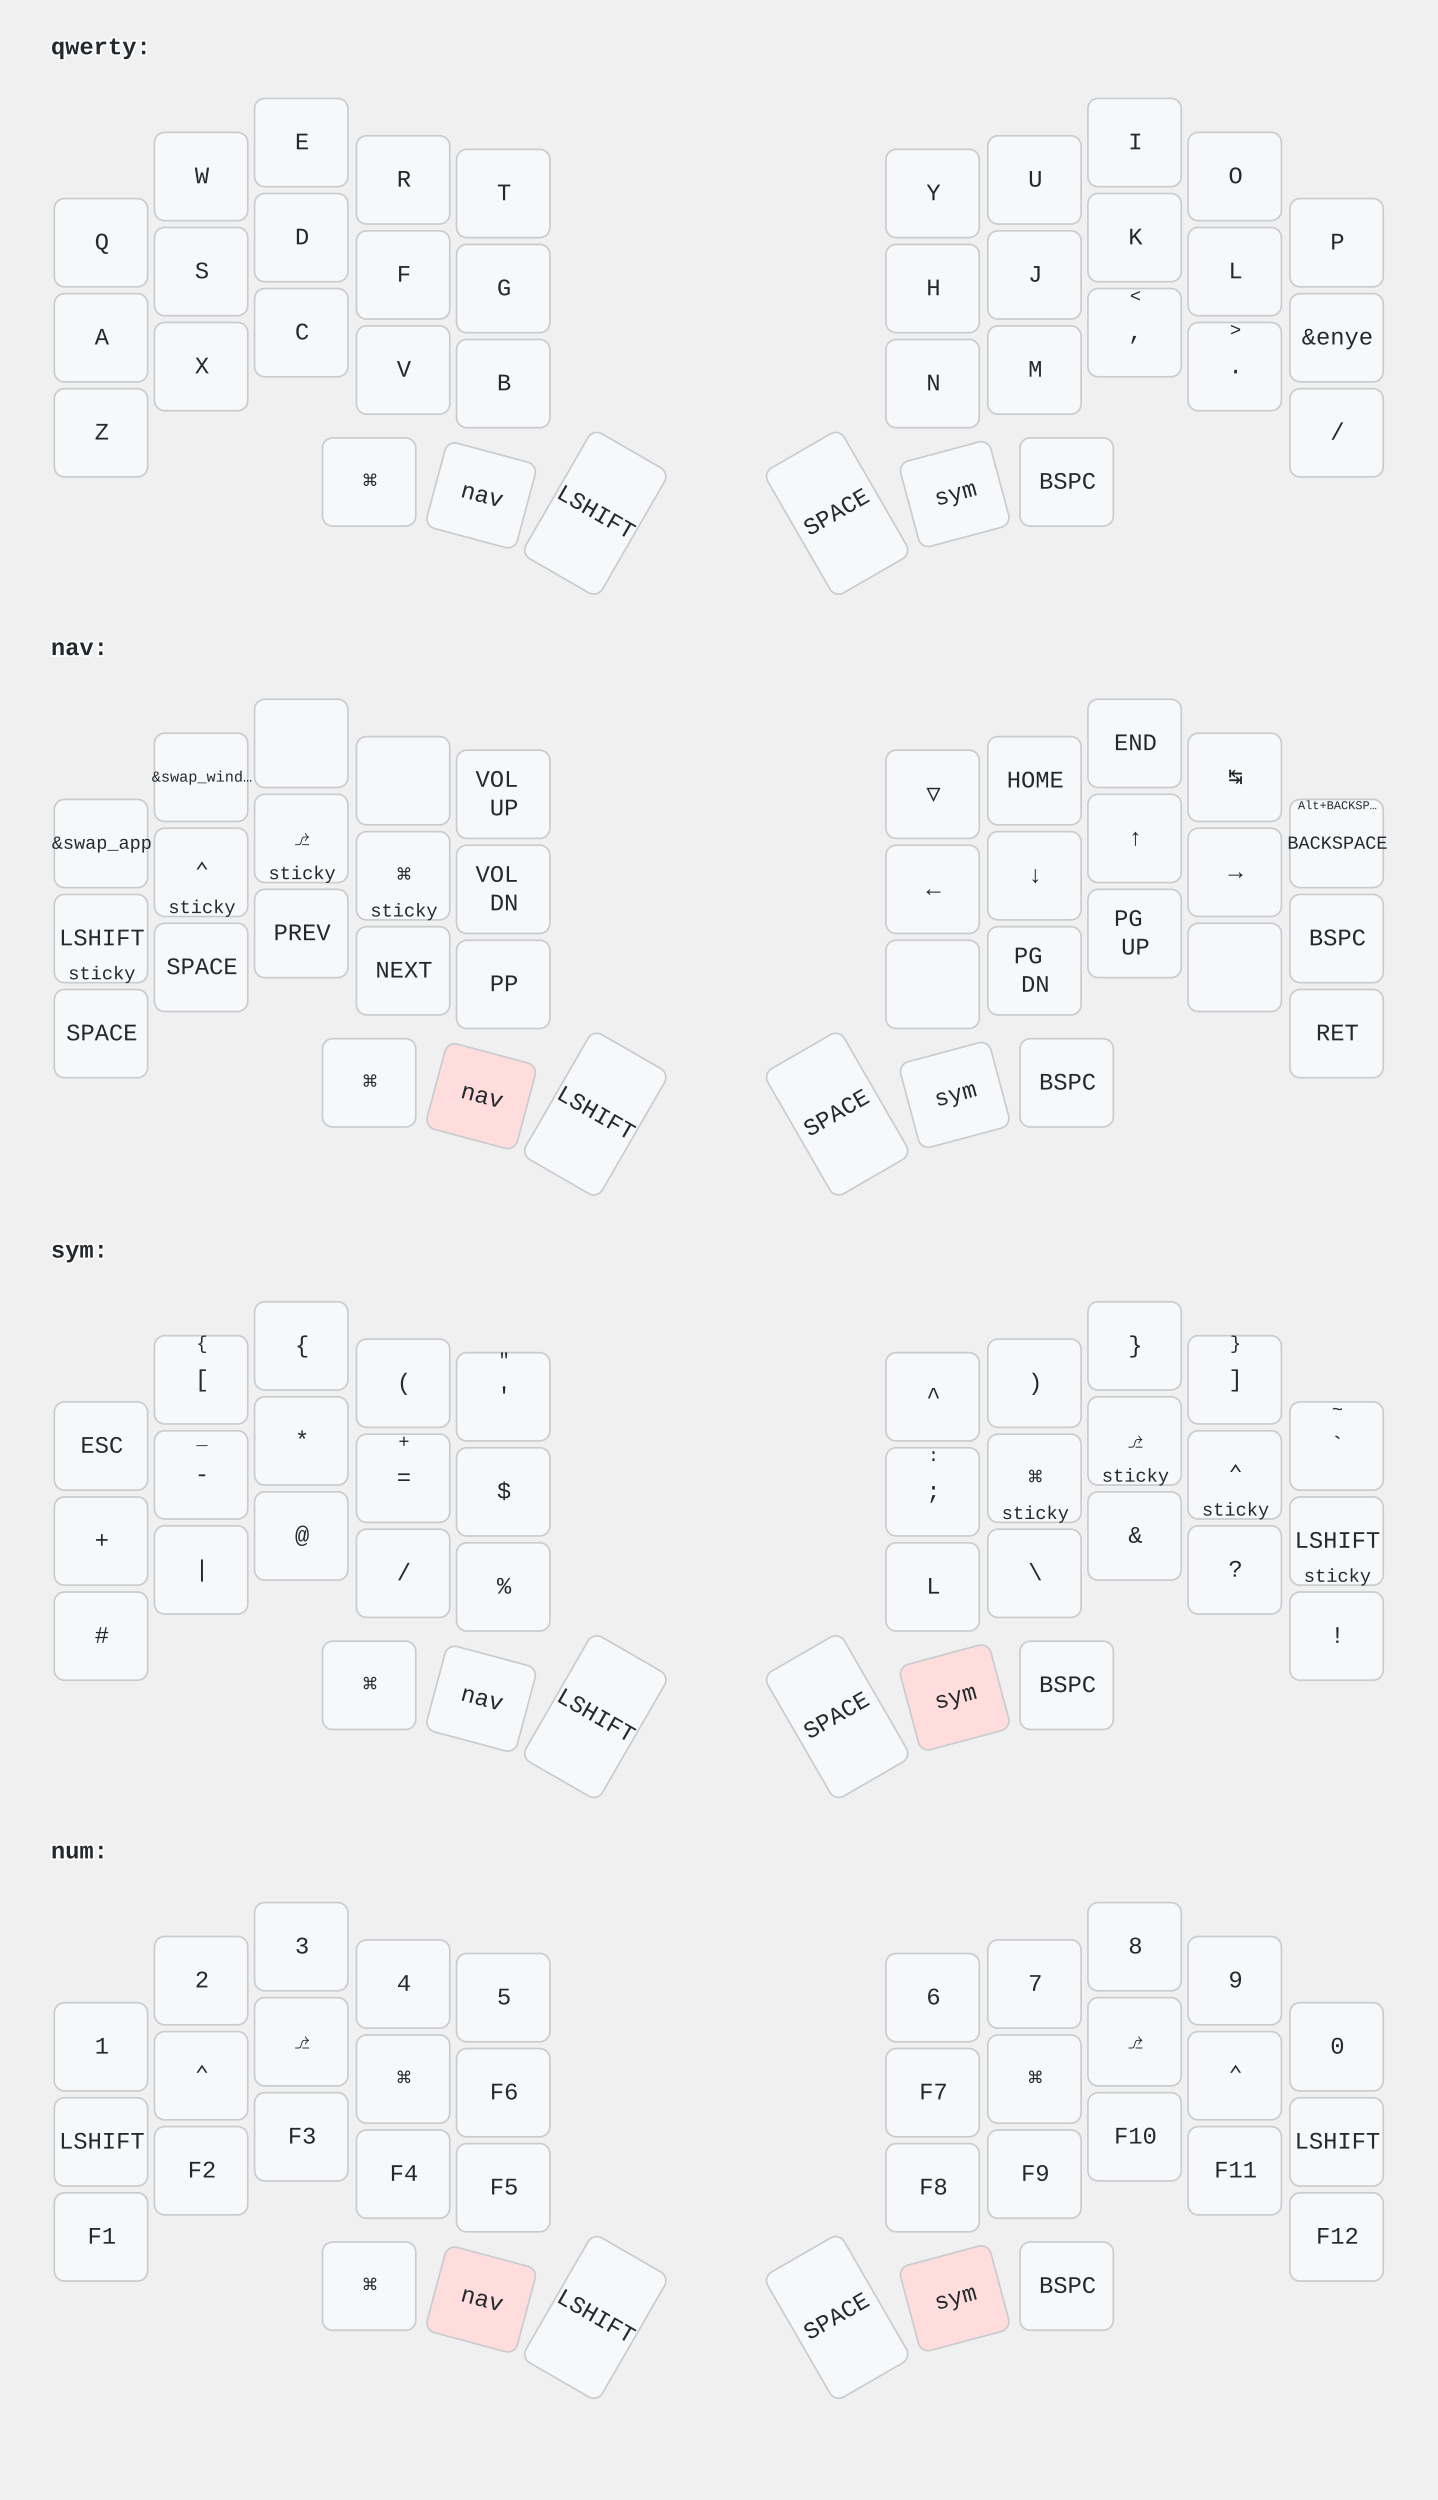
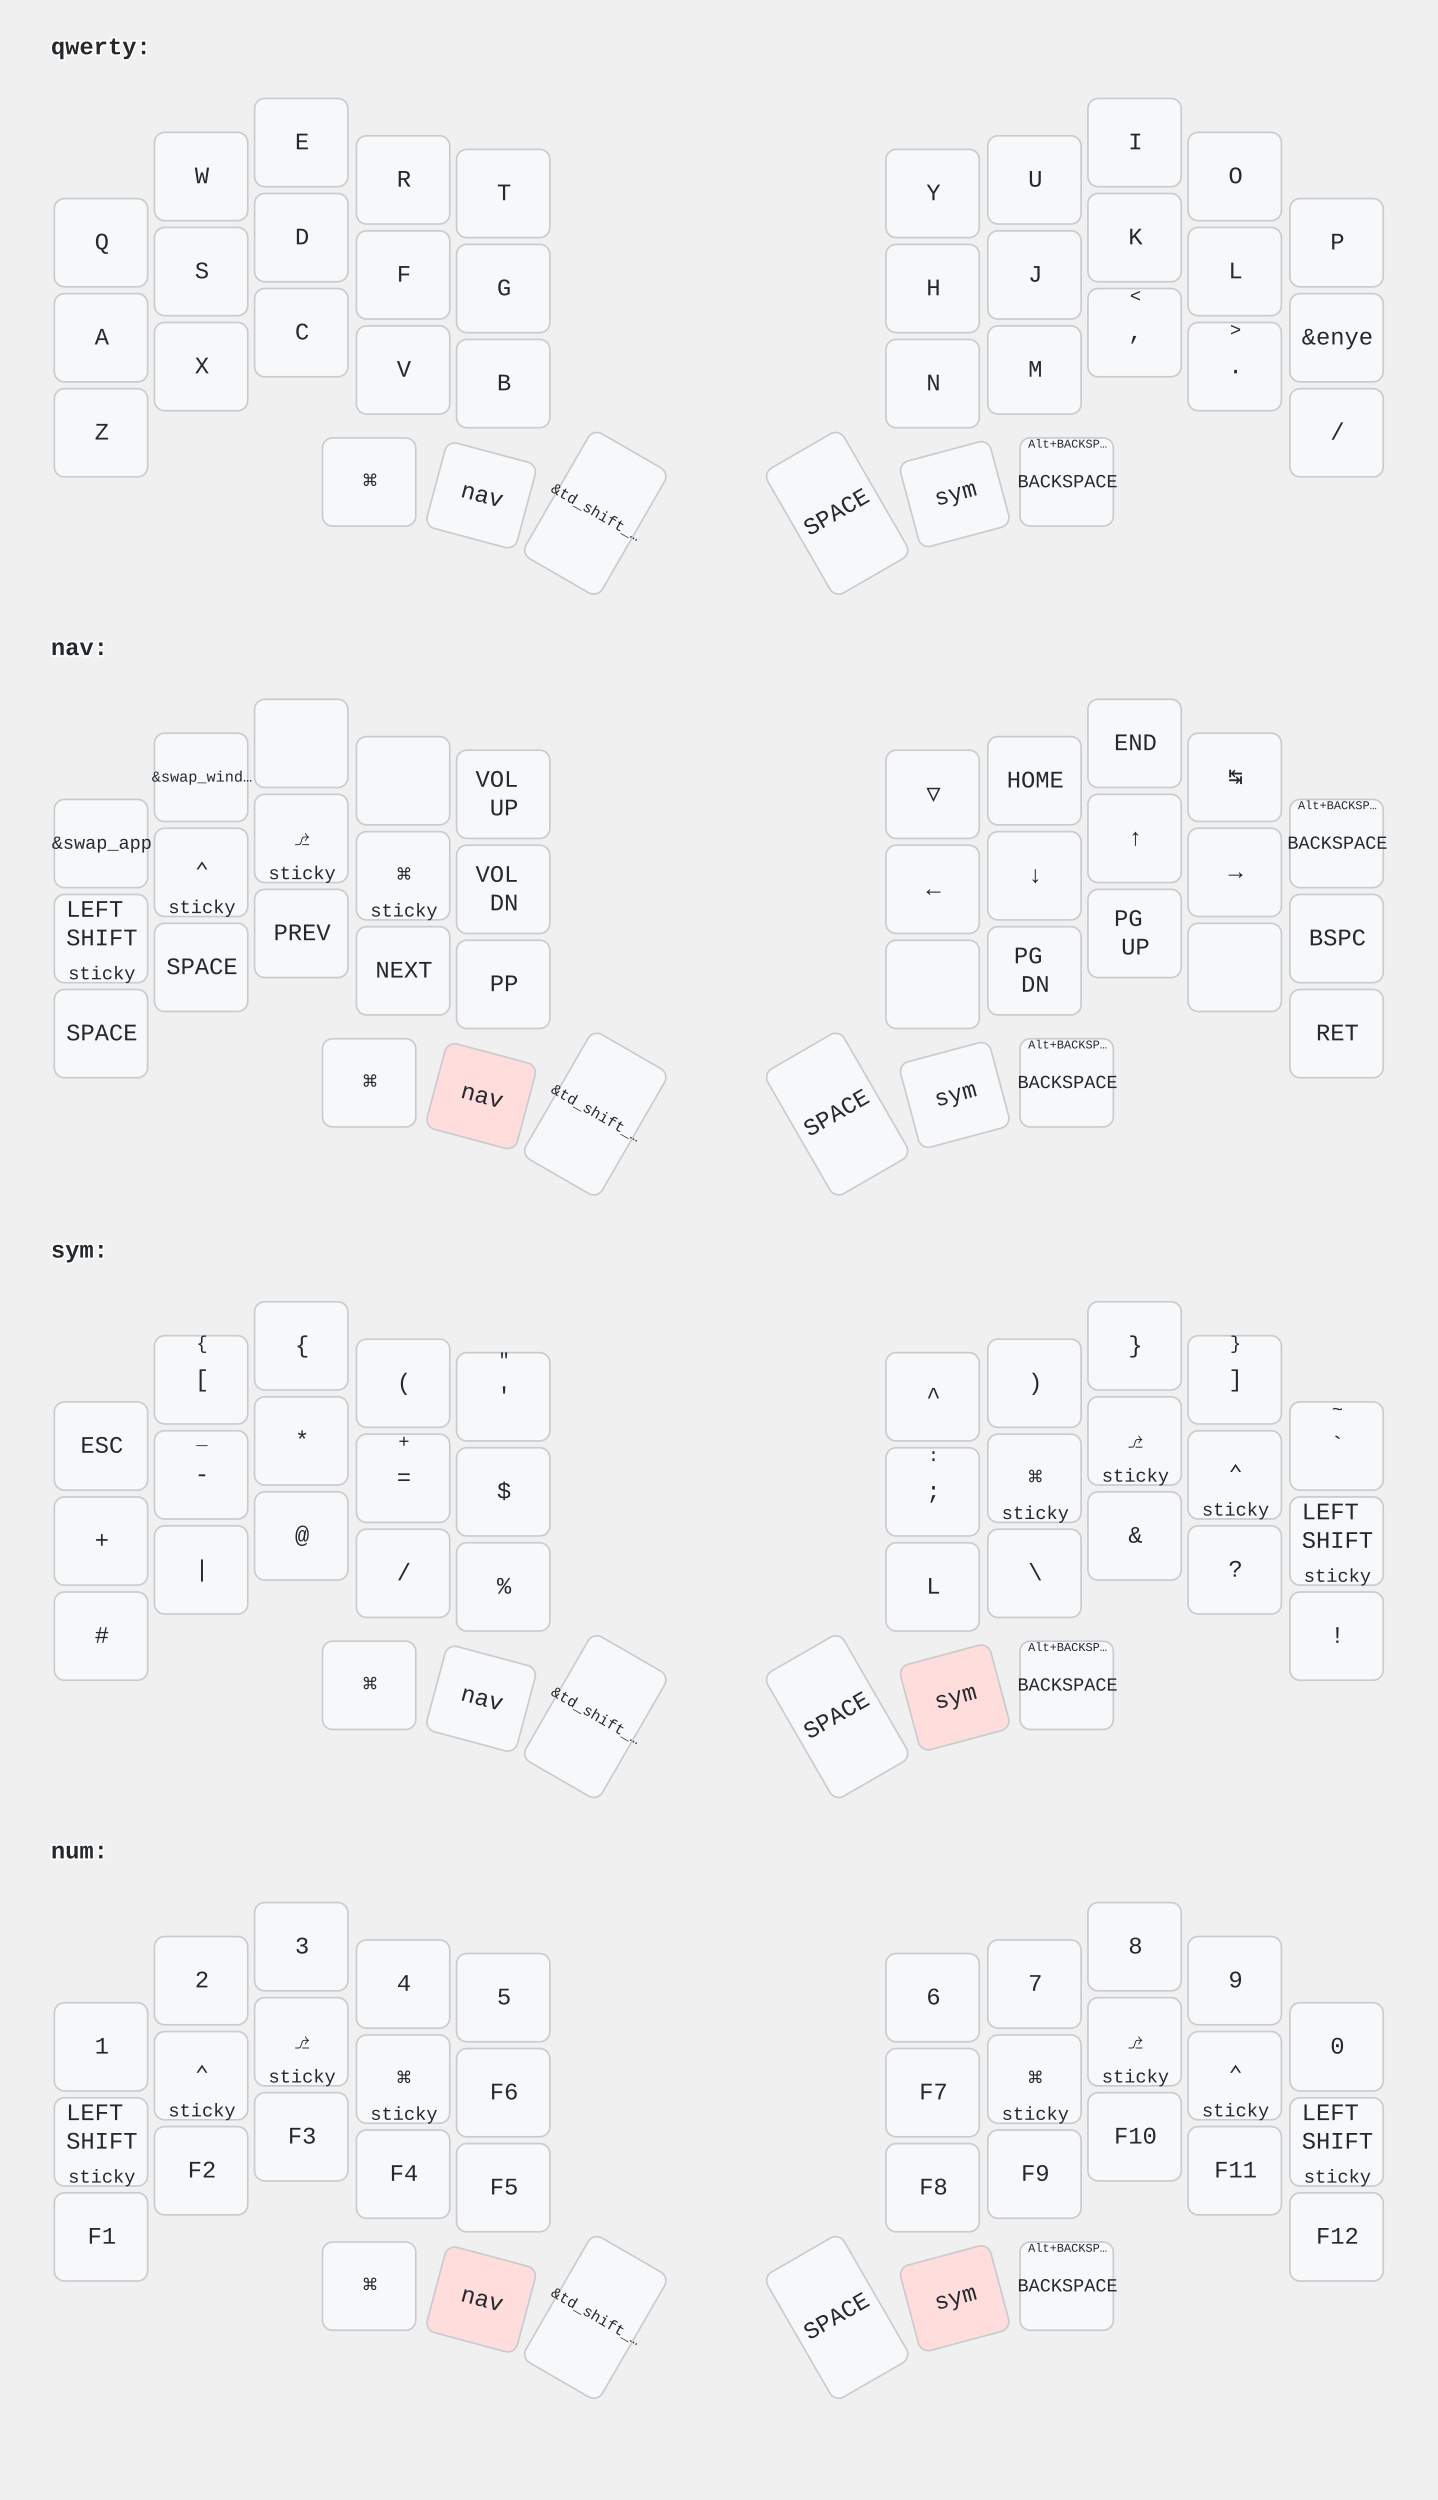
<svg xmlns="http://www.w3.org/2000/svg" width="847" height="1473" viewBox="0 0 847 1473" class="keymap">
  <style>/* font and background color specifications */
svg {
    font-family: SFMono-Regular,Consolas,Liberation Mono,Menlo,monospace;
    font-size: 14px;
    font-kerning: normal;
    text-rendering: optimizeLegibility;
    fill: #24292e;
}

/* default key styling */
rect {
    fill: #f6f8fa;
    stroke: #c9cccf;
    stroke-width: 1;
}

/* color accent for combo boxes */
rect.combo {
    fill: #cdf;
}

/* color accent for held keys */
rect.held, rect.combo.held {
    fill: #fdd;
}

/* color accent for ghost (optional) keys */
rect.ghost, rect.combo.ghost {
    fill: #ddd;
}

text {
    text-anchor: middle;
    dominant-baseline: middle;
}

/* styling for layer labels */
text.label {
    font-weight: bold;
    text-anchor: start;
    stroke: white;
    stroke-width: 2;
    paint-order: stroke;
}

/* styling for combo tap, and key hold/shifted label text */
text.combo, text.hold, text.shifted {
    font-size: 11px;
}

text.hold {
    text-anchor: middle;
    dominant-baseline: auto;
}

text.shifted {
    text-anchor: middle;
    dominant-baseline: hanging;
}

/* styling for hold/shifted label text in combo box */
text.combo.hold, text.combo.shifted {
    font-size: 8px;
}

/* styling for combo dendrons */
path {
    stroke-width: 1;
    stroke: gray;
    fill: none;
}
</style>
  <g transform="translate(30, 0)" class="layer-qwerty">
    <text x="0" y="28" class="label" id="qwerty">qwerty:</text>
    <g transform="translate(0, 56)">
      <g transform="translate(30, 87)" class="key keypos-0">
        <rect rx="6" ry="6" x="-28" y="-26" width="55" height="52" class="key" />
        <text x="0" y="0" class="key tap">Q</text>
      </g>
      <g transform="translate(89, 48)" class="key keypos-1">
        <rect rx="6" ry="6" x="-28" y="-26" width="55" height="52" class="key" />
        <text x="0" y="0" class="key tap">W</text>
      </g>
      <g transform="translate(148, 28)" class="key keypos-2">
        <rect rx="6" ry="6" x="-28" y="-26" width="55" height="52" class="key" />
        <text x="0" y="0" class="key tap">E</text>
      </g>
      <g transform="translate(208, 50)" class="key keypos-3">
        <rect rx="6" ry="6" x="-28" y="-26" width="55" height="52" class="key" />
        <text x="0" y="0" class="key tap">R</text>
      </g>
      <g transform="translate(267, 58)" class="key keypos-4">
        <rect rx="6" ry="6" x="-28" y="-26" width="55" height="52" class="key" />
        <text x="0" y="0" class="key tap">T</text>
      </g>
      <g transform="translate(520, 58)" class="key keypos-5">
        <rect rx="6" ry="6" x="-28" y="-26" width="55" height="52" class="key" />
        <text x="0" y="0" class="key tap">Y</text>
      </g>
      <g transform="translate(580, 50)" class="key keypos-6">
        <rect rx="6" ry="6" x="-28" y="-26" width="55" height="52" class="key" />
        <text x="0" y="0" class="key tap">U</text>
      </g>
      <g transform="translate(639, 28)" class="key keypos-7">
        <rect rx="6" ry="6" x="-28" y="-26" width="55" height="52" class="key" />
        <text x="0" y="0" class="key tap">I</text>
      </g>
      <g transform="translate(698, 48)" class="key keypos-8">
        <rect rx="6" ry="6" x="-28" y="-26" width="55" height="52" class="key" />
        <text x="0" y="0" class="key tap">O</text>
      </g>
      <g transform="translate(758, 87)" class="key keypos-9">
        <rect rx="6" ry="6" x="-28" y="-26" width="55" height="52" class="key" />
        <text x="0" y="0" class="key tap">P</text>
      </g>
      <g transform="translate(30, 143)" class="key keypos-10">
        <rect rx="6" ry="6" x="-28" y="-26" width="55" height="52" class="key" />
        <text x="0" y="0" class="key tap">A</text>
      </g>
      <g transform="translate(89, 104)" class="key keypos-11">
        <rect rx="6" ry="6" x="-28" y="-26" width="55" height="52" class="key" />
        <text x="0" y="0" class="key tap">S</text>
      </g>
      <g transform="translate(148, 84)" class="key keypos-12">
        <rect rx="6" ry="6" x="-28" y="-26" width="55" height="52" class="key" />
        <text x="0" y="0" class="key tap">D</text>
      </g>
      <g transform="translate(208, 106)" class="key keypos-13">
        <rect rx="6" ry="6" x="-28" y="-26" width="55" height="52" class="key" />
        <text x="0" y="0" class="key tap">F</text>
      </g>
      <g transform="translate(267, 114)" class="key keypos-14">
        <rect rx="6" ry="6" x="-28" y="-26" width="55" height="52" class="key" />
        <text x="0" y="0" class="key tap">G</text>
      </g>
      <g transform="translate(520, 114)" class="key keypos-15">
        <rect rx="6" ry="6" x="-28" y="-26" width="55" height="52" class="key" />
        <text x="0" y="0" class="key tap">H</text>
      </g>
      <g transform="translate(580, 106)" class="key keypos-16">
        <rect rx="6" ry="6" x="-28" y="-26" width="55" height="52" class="key" />
        <text x="0" y="0" class="key tap">J</text>
      </g>
      <g transform="translate(639, 84)" class="key keypos-17">
        <rect rx="6" ry="6" x="-28" y="-26" width="55" height="52" class="key" />
        <text x="0" y="0" class="key tap">K</text>
      </g>
      <g transform="translate(698, 104)" class="key keypos-18">
        <rect rx="6" ry="6" x="-28" y="-26" width="55" height="52" class="key" />
        <text x="0" y="0" class="key tap">L</text>
      </g>
      <g transform="translate(758, 143)" class="key keypos-19">
        <rect rx="6" ry="6" x="-28" y="-26" width="55" height="52" class="key" />
        <text x="0" y="0" class="key tap">&amp;enye</text>
      </g>
      <g transform="translate(30, 199)" class="key keypos-20">
        <rect rx="6" ry="6" x="-28" y="-26" width="55" height="52" class="key" />
        <text x="0" y="0" class="key tap">Z</text>
      </g>
      <g transform="translate(89, 160)" class="key keypos-21">
        <rect rx="6" ry="6" x="-28" y="-26" width="55" height="52" class="key" />
        <text x="0" y="0" class="key tap">X</text>
      </g>
      <g transform="translate(148, 140)" class="key keypos-22">
        <rect rx="6" ry="6" x="-28" y="-26" width="55" height="52" class="key" />
        <text x="0" y="0" class="key tap">C</text>
      </g>
      <g transform="translate(208, 162)" class="key keypos-23">
        <rect rx="6" ry="6" x="-28" y="-26" width="55" height="52" class="key" />
        <text x="0" y="0" class="key tap">V</text>
      </g>
      <g transform="translate(267, 170)" class="key keypos-24">
        <rect rx="6" ry="6" x="-28" y="-26" width="55" height="52" class="key" />
        <text x="0" y="0" class="key tap">B</text>
      </g>
      <g transform="translate(520, 170)" class="key keypos-25">
        <rect rx="6" ry="6" x="-28" y="-26" width="55" height="52" class="key" />
        <text x="0" y="0" class="key tap">N</text>
      </g>
      <g transform="translate(580, 162)" class="key keypos-26">
        <rect rx="6" ry="6" x="-28" y="-26" width="55" height="52" class="key" />
        <text x="0" y="0" class="key tap">M</text>
      </g>
      <g transform="translate(639, 140)" class="key keypos-27">
        <rect rx="6" ry="6" x="-28" y="-26" width="55" height="52" class="key" />
        <text x="0" y="0" class="key tap">,</text>
        <text x="0" y="-24" class="key shifted">&lt;</text>
      </g>
      <g transform="translate(698, 160)" class="key keypos-28">
        <rect rx="6" ry="6" x="-28" y="-26" width="55" height="52" class="key" />
        <text x="0" y="0" class="key tap">.</text>
        <text x="0" y="-24" class="key shifted">&gt;</text>
      </g>
      <g transform="translate(758, 199)" class="key keypos-29">
        <rect rx="6" ry="6" x="-28" y="-26" width="55" height="52" class="key" />
        <text x="0" y="0" class="key tap">/</text>
      </g>
      <g transform="translate(188, 228)" class="key keypos-30">
        <rect rx="6" ry="6" x="-28" y="-26" width="55" height="52" class="key" />
        <text x="0" y="0" class="key tap">⌘</text>
      </g>
      <g transform="translate(254, 236) rotate(15.0)" class="key keypos-31">
        <rect rx="6" ry="6" x="-28" y="-26" width="55" height="52" class="key" />
        <a href="#nav">
          <text x="0" y="0" class="key tap layer-activator">nav</text>
        </a>
      </g>
      <g transform="translate(321, 246) rotate(30.0)" class="key keypos-32">
        <rect rx="6" ry="6" x="-26" y="-42" width="52" height="85" class="key" />
-         <text x="0" y="0" class="key tap">LSHIFT</text>
+         <text x="0" y="0" class="key tap">
+           <tspan style="font-size: 64%">&amp;td_shift_…</tspan>
+         </text>
      </g>
      <g transform="translate(463, 246) rotate(-30.0)" class="key keypos-33">
        <rect rx="6" ry="6" x="-26" y="-42" width="52" height="85" class="key" />
        <text x="0" y="0" class="key tap">SPACE</text>
      </g>
      <g transform="translate(533, 235) rotate(-15.0)" class="key keypos-34">
        <rect rx="6" ry="6" x="-28" y="-26" width="55" height="52" class="key" />
        <a href="#sym">
          <text x="0" y="0" class="key tap layer-activator">sym</text>
        </a>
      </g>
      <g transform="translate(599, 228)" class="key keypos-35">
        <rect rx="6" ry="6" x="-28" y="-26" width="55" height="52" class="key" />
-         <text x="0" y="0" class="key tap">BSPC</text>
+         <text x="0" y="0" class="key tap">
+           <tspan style="font-size: 78%">BACKSPACE</tspan>
+         </text>
+         <text x="0" y="-24" class="key shifted">
+           <tspan style="font-size: 64%">Alt+BACKSP…</tspan>
+         </text>
      </g>
    </g>
  </g>
  <g transform="translate(30, 354)" class="layer-nav">
    <text x="0" y="28" class="label" id="nav">nav:</text>
    <g transform="translate(0, 56)">
      <g transform="translate(30, 87)" class="key keypos-0">
        <rect rx="6" ry="6" x="-28" y="-26" width="55" height="52" class="key" />
        <text x="0" y="0" class="key tap">
          <tspan style="font-size: 78%">&amp;swap_app</tspan>
        </text>
      </g>
      <g transform="translate(89, 48)" class="key keypos-1">
        <rect rx="6" ry="6" x="-28" y="-26" width="55" height="52" class="key" />
        <text x="0" y="0" class="key tap">
          <tspan style="font-size: 64%">&amp;swap_wind…</tspan>
        </text>
      </g>
      <g transform="translate(148, 28)" class="key keypos-2">
        <rect rx="6" ry="6" x="-28" y="-26" width="55" height="52" class="key" />
      </g>
      <g transform="translate(208, 50)" class="key keypos-3">
        <rect rx="6" ry="6" x="-28" y="-26" width="55" height="52" class="key" />
      </g>
      <g transform="translate(267, 58)" class="key keypos-4">
        <rect rx="6" ry="6" x="-28" y="-26" width="55" height="52" class="key" />
        <text x="0" y="0" class="key tap">
          <tspan x="0" dy="-0.6em">VOL</tspan>
          <tspan x="0" dy="1.2em">UP</tspan>
        </text>
      </g>
      <g transform="translate(520, 58)" class="key trans keypos-5">
        <rect rx="6" ry="6" x="-28" y="-26" width="55" height="52" class="key trans" />
        <text x="0" y="0" class="key trans tap">▽</text>
      </g>
      <g transform="translate(580, 50)" class="key keypos-6">
        <rect rx="6" ry="6" x="-28" y="-26" width="55" height="52" class="key" />
        <text x="0" y="0" class="key tap">HOME</text>
      </g>
      <g transform="translate(639, 28)" class="key keypos-7">
        <rect rx="6" ry="6" x="-28" y="-26" width="55" height="52" class="key" />
        <text x="0" y="0" class="key tap">END</text>
      </g>
      <g transform="translate(698, 48)" class="key keypos-8">
        <rect rx="6" ry="6" x="-28" y="-26" width="55" height="52" class="key" />
        <text x="0" y="0" class="key tap">↹</text>
      </g>
      <g transform="translate(758, 87)" class="key keypos-9">
        <rect rx="6" ry="6" x="-28" y="-26" width="55" height="52" class="key" />
        <text x="0" y="0" class="key tap">
          <tspan style="font-size: 78%">BACKSPACE</tspan>
        </text>
        <text x="0" y="-24" class="key shifted">
          <tspan style="font-size: 64%">Alt+BACKSP…</tspan>
        </text>
      </g>
      <g transform="translate(30, 143)" class="key keypos-10">
        <rect rx="6" ry="6" x="-28" y="-26" width="55" height="52" class="key" />
-         <text x="0" y="0" class="key tap">LSHIFT</text>
+         <text x="0" y="0" class="key tap">
+           <tspan x="0" dy="-1.2em">LEFT</tspan>
+           <tspan x="0" dy="1.2em">SHIFT</tspan>
+         </text>
        <text x="0" y="24" class="key hold">sticky</text>
      </g>
      <g transform="translate(89, 104)" class="key keypos-11">
        <rect rx="6" ry="6" x="-28" y="-26" width="55" height="52" class="key" />
        <text x="0" y="0" class="key tap">⌃</text>
        <text x="0" y="24" class="key hold">sticky</text>
      </g>
      <g transform="translate(148, 84)" class="key keypos-12">
        <rect rx="6" ry="6" x="-28" y="-26" width="55" height="52" class="key" />
        <text x="0" y="0" class="key tap">⎇</text>
        <text x="0" y="24" class="key hold">sticky</text>
      </g>
      <g transform="translate(208, 106)" class="key keypos-13">
        <rect rx="6" ry="6" x="-28" y="-26" width="55" height="52" class="key" />
        <text x="0" y="0" class="key tap">⌘</text>
        <text x="0" y="24" class="key hold">sticky</text>
      </g>
      <g transform="translate(267, 114)" class="key keypos-14">
        <rect rx="6" ry="6" x="-28" y="-26" width="55" height="52" class="key" />
        <text x="0" y="0" class="key tap">
          <tspan x="0" dy="-0.6em">VOL</tspan>
          <tspan x="0" dy="1.2em">DN</tspan>
        </text>
      </g>
      <g transform="translate(520, 114)" class="key keypos-15">
        <rect rx="6" ry="6" x="-28" y="-26" width="55" height="52" class="key" />
        <text x="0" y="0" class="key tap">←</text>
      </g>
      <g transform="translate(580, 106)" class="key keypos-16">
        <rect rx="6" ry="6" x="-28" y="-26" width="55" height="52" class="key" />
        <text x="0" y="0" class="key tap">↓</text>
      </g>
      <g transform="translate(639, 84)" class="key keypos-17">
        <rect rx="6" ry="6" x="-28" y="-26" width="55" height="52" class="key" />
        <text x="0" y="0" class="key tap">↑</text>
      </g>
      <g transform="translate(698, 104)" class="key keypos-18">
        <rect rx="6" ry="6" x="-28" y="-26" width="55" height="52" class="key" />
        <text x="0" y="0" class="key tap">→</text>
      </g>
      <g transform="translate(758, 143)" class="key keypos-19">
        <rect rx="6" ry="6" x="-28" y="-26" width="55" height="52" class="key" />
        <text x="0" y="0" class="key tap">BSPC</text>
      </g>
      <g transform="translate(30, 199)" class="key keypos-20">
        <rect rx="6" ry="6" x="-28" y="-26" width="55" height="52" class="key" />
        <text x="0" y="0" class="key tap">SPACE</text>
      </g>
      <g transform="translate(89, 160)" class="key keypos-21">
        <rect rx="6" ry="6" x="-28" y="-26" width="55" height="52" class="key" />
        <text x="0" y="0" class="key tap">SPACE</text>
      </g>
      <g transform="translate(148, 140)" class="key keypos-22">
        <rect rx="6" ry="6" x="-28" y="-26" width="55" height="52" class="key" />
        <text x="0" y="0" class="key tap">PREV</text>
      </g>
      <g transform="translate(208, 162)" class="key keypos-23">
        <rect rx="6" ry="6" x="-28" y="-26" width="55" height="52" class="key" />
        <text x="0" y="0" class="key tap">NEXT</text>
      </g>
      <g transform="translate(267, 170)" class="key keypos-24">
        <rect rx="6" ry="6" x="-28" y="-26" width="55" height="52" class="key" />
        <text x="0" y="0" class="key tap">PP</text>
      </g>
      <g transform="translate(520, 170)" class="key keypos-25">
        <rect rx="6" ry="6" x="-28" y="-26" width="55" height="52" class="key" />
      </g>
      <g transform="translate(580, 162)" class="key keypos-26">
        <rect rx="6" ry="6" x="-28" y="-26" width="55" height="52" class="key" />
        <text x="0" y="0" class="key tap">
          <tspan x="0" dy="-0.6em">PG</tspan>
          <tspan x="0" dy="1.2em">DN</tspan>
        </text>
      </g>
      <g transform="translate(639, 140)" class="key keypos-27">
        <rect rx="6" ry="6" x="-28" y="-26" width="55" height="52" class="key" />
        <text x="0" y="0" class="key tap">
          <tspan x="0" dy="-0.6em">PG</tspan>
          <tspan x="0" dy="1.2em">UP</tspan>
        </text>
      </g>
      <g transform="translate(698, 160)" class="key keypos-28">
        <rect rx="6" ry="6" x="-28" y="-26" width="55" height="52" class="key" />
      </g>
      <g transform="translate(758, 199)" class="key keypos-29">
        <rect rx="6" ry="6" x="-28" y="-26" width="55" height="52" class="key" />
        <text x="0" y="0" class="key tap">RET</text>
      </g>
      <g transform="translate(188, 228)" class="key keypos-30">
        <rect rx="6" ry="6" x="-28" y="-26" width="55" height="52" class="key" />
        <text x="0" y="0" class="key tap">⌘</text>
      </g>
      <g transform="translate(254, 236) rotate(15.0)" class="key held keypos-31">
        <rect rx="6" ry="6" x="-28" y="-26" width="55" height="52" class="key held" />
        <a href="#nav">
          <text x="0" y="0" class="key held tap layer-activator">nav</text>
        </a>
      </g>
      <g transform="translate(321, 246) rotate(30.0)" class="key keypos-32">
        <rect rx="6" ry="6" x="-26" y="-42" width="52" height="85" class="key" />
-         <text x="0" y="0" class="key tap">LSHIFT</text>
+         <text x="0" y="0" class="key tap">
+           <tspan style="font-size: 64%">&amp;td_shift_…</tspan>
+         </text>
      </g>
      <g transform="translate(463, 246) rotate(-30.0)" class="key keypos-33">
        <rect rx="6" ry="6" x="-26" y="-42" width="52" height="85" class="key" />
        <text x="0" y="0" class="key tap">SPACE</text>
      </g>
      <g transform="translate(533, 235) rotate(-15.0)" class="key keypos-34">
        <rect rx="6" ry="6" x="-28" y="-26" width="55" height="52" class="key" />
        <a href="#sym">
          <text x="0" y="0" class="key tap layer-activator">sym</text>
        </a>
      </g>
      <g transform="translate(599, 228)" class="key keypos-35">
        <rect rx="6" ry="6" x="-28" y="-26" width="55" height="52" class="key" />
-         <text x="0" y="0" class="key tap">BSPC</text>
+         <text x="0" y="0" class="key tap">
+           <tspan style="font-size: 78%">BACKSPACE</tspan>
+         </text>
+         <text x="0" y="-24" class="key shifted">
+           <tspan style="font-size: 64%">Alt+BACKSP…</tspan>
+         </text>
      </g>
    </g>
  </g>
  <g transform="translate(30, 709)" class="layer-sym">
    <text x="0" y="28" class="label" id="sym">sym:</text>
    <g transform="translate(0, 56)">
      <g transform="translate(30, 87)" class="key keypos-0">
        <rect rx="6" ry="6" x="-28" y="-26" width="55" height="52" class="key" />
        <text x="0" y="0" class="key tap">ESC</text>
      </g>
      <g transform="translate(89, 48)" class="key keypos-1">
        <rect rx="6" ry="6" x="-28" y="-26" width="55" height="52" class="key" />
        <text x="0" y="0" class="key tap">[</text>
        <text x="0" y="-24" class="key shifted">{</text>
      </g>
      <g transform="translate(148, 28)" class="key keypos-2">
        <rect rx="6" ry="6" x="-28" y="-26" width="55" height="52" class="key" />
        <text x="0" y="0" class="key tap">{</text>
      </g>
      <g transform="translate(208, 50)" class="key keypos-3">
        <rect rx="6" ry="6" x="-28" y="-26" width="55" height="52" class="key" />
        <text x="0" y="0" class="key tap">(</text>
      </g>
      <g transform="translate(267, 58)" class="key keypos-4">
        <rect rx="6" ry="6" x="-28" y="-26" width="55" height="52" class="key" />
        <text x="0" y="0" class="key tap">'</text>
        <text x="0" y="-24" class="key shifted">"</text>
      </g>
      <g transform="translate(520, 58)" class="key keypos-5">
        <rect rx="6" ry="6" x="-28" y="-26" width="55" height="52" class="key" />
        <text x="0" y="0" class="key tap">^</text>
      </g>
      <g transform="translate(580, 50)" class="key keypos-6">
        <rect rx="6" ry="6" x="-28" y="-26" width="55" height="52" class="key" />
        <text x="0" y="0" class="key tap">)</text>
      </g>
      <g transform="translate(639, 28)" class="key keypos-7">
        <rect rx="6" ry="6" x="-28" y="-26" width="55" height="52" class="key" />
        <text x="0" y="0" class="key tap">}</text>
      </g>
      <g transform="translate(698, 48)" class="key keypos-8">
        <rect rx="6" ry="6" x="-28" y="-26" width="55" height="52" class="key" />
        <text x="0" y="0" class="key tap">]</text>
        <text x="0" y="-24" class="key shifted">}</text>
      </g>
      <g transform="translate(758, 87)" class="key keypos-9">
        <rect rx="6" ry="6" x="-28" y="-26" width="55" height="52" class="key" />
        <text x="0" y="0" class="key tap">`</text>
        <text x="0" y="-24" class="key shifted">~</text>
      </g>
      <g transform="translate(30, 143)" class="key keypos-10">
        <rect rx="6" ry="6" x="-28" y="-26" width="55" height="52" class="key" />
        <text x="0" y="0" class="key tap">+</text>
      </g>
      <g transform="translate(89, 104)" class="key keypos-11">
        <rect rx="6" ry="6" x="-28" y="-26" width="55" height="52" class="key" />
        <text x="0" y="0" class="key tap">-</text>
        <text x="0" y="-24" class="key shifted">_</text>
      </g>
      <g transform="translate(148, 84)" class="key keypos-12">
        <rect rx="6" ry="6" x="-28" y="-26" width="55" height="52" class="key" />
        <text x="0" y="0" class="key tap">*</text>
      </g>
      <g transform="translate(208, 106)" class="key keypos-13">
        <rect rx="6" ry="6" x="-28" y="-26" width="55" height="52" class="key" />
        <text x="0" y="0" class="key tap">=</text>
        <text x="0" y="-24" class="key shifted">+</text>
      </g>
      <g transform="translate(267, 114)" class="key keypos-14">
        <rect rx="6" ry="6" x="-28" y="-26" width="55" height="52" class="key" />
        <text x="0" y="0" class="key tap">$</text>
      </g>
      <g transform="translate(520, 114)" class="key keypos-15">
        <rect rx="6" ry="6" x="-28" y="-26" width="55" height="52" class="key" />
        <text x="0" y="0" class="key tap">;</text>
        <text x="0" y="-24" class="key shifted">:</text>
      </g>
      <g transform="translate(580, 106)" class="key keypos-16">
        <rect rx="6" ry="6" x="-28" y="-26" width="55" height="52" class="key" />
        <text x="0" y="0" class="key tap">⌘</text>
        <text x="0" y="24" class="key hold">sticky</text>
      </g>
      <g transform="translate(639, 84)" class="key keypos-17">
        <rect rx="6" ry="6" x="-28" y="-26" width="55" height="52" class="key" />
        <text x="0" y="0" class="key tap">⎇</text>
        <text x="0" y="24" class="key hold">sticky</text>
      </g>
      <g transform="translate(698, 104)" class="key keypos-18">
        <rect rx="6" ry="6" x="-28" y="-26" width="55" height="52" class="key" />
        <text x="0" y="0" class="key tap">⌃</text>
        <text x="0" y="24" class="key hold">sticky</text>
      </g>
      <g transform="translate(758, 143)" class="key keypos-19">
        <rect rx="6" ry="6" x="-28" y="-26" width="55" height="52" class="key" />
-         <text x="0" y="0" class="key tap">LSHIFT</text>
+         <text x="0" y="0" class="key tap">
+           <tspan x="0" dy="-1.2em">LEFT</tspan>
+           <tspan x="0" dy="1.2em">SHIFT</tspan>
+         </text>
        <text x="0" y="24" class="key hold">sticky</text>
      </g>
      <g transform="translate(30, 199)" class="key keypos-20">
        <rect rx="6" ry="6" x="-28" y="-26" width="55" height="52" class="key" />
        <text x="0" y="0" class="key tap">#</text>
      </g>
      <g transform="translate(89, 160)" class="key keypos-21">
        <rect rx="6" ry="6" x="-28" y="-26" width="55" height="52" class="key" />
        <text x="0" y="0" class="key tap">|</text>
      </g>
      <g transform="translate(148, 140)" class="key keypos-22">
        <rect rx="6" ry="6" x="-28" y="-26" width="55" height="52" class="key" />
        <text x="0" y="0" class="key tap">@</text>
      </g>
      <g transform="translate(208, 162)" class="key keypos-23">
        <rect rx="6" ry="6" x="-28" y="-26" width="55" height="52" class="key" />
        <text x="0" y="0" class="key tap">/</text>
      </g>
      <g transform="translate(267, 170)" class="key keypos-24">
        <rect rx="6" ry="6" x="-28" y="-26" width="55" height="52" class="key" />
        <text x="0" y="0" class="key tap">%</text>
      </g>
      <g transform="translate(520, 170)" class="key keypos-25">
        <rect rx="6" ry="6" x="-28" y="-26" width="55" height="52" class="key" />
        <text x="0" y="0" class="key tap">L</text>
      </g>
      <g transform="translate(580, 162)" class="key keypos-26">
        <rect rx="6" ry="6" x="-28" y="-26" width="55" height="52" class="key" />
        <text x="0" y="0" class="key tap">\</text>
      </g>
      <g transform="translate(639, 140)" class="key keypos-27">
        <rect rx="6" ry="6" x="-28" y="-26" width="55" height="52" class="key" />
        <text x="0" y="0" class="key tap">&amp;</text>
      </g>
      <g transform="translate(698, 160)" class="key keypos-28">
        <rect rx="6" ry="6" x="-28" y="-26" width="55" height="52" class="key" />
        <text x="0" y="0" class="key tap">?</text>
      </g>
      <g transform="translate(758, 199)" class="key keypos-29">
        <rect rx="6" ry="6" x="-28" y="-26" width="55" height="52" class="key" />
        <text x="0" y="0" class="key tap">!</text>
      </g>
      <g transform="translate(188, 228)" class="key keypos-30">
        <rect rx="6" ry="6" x="-28" y="-26" width="55" height="52" class="key" />
        <text x="0" y="0" class="key tap">⌘</text>
      </g>
      <g transform="translate(254, 236) rotate(15.0)" class="key keypos-31">
        <rect rx="6" ry="6" x="-28" y="-26" width="55" height="52" class="key" />
        <a href="#nav">
          <text x="0" y="0" class="key tap layer-activator">nav</text>
        </a>
      </g>
      <g transform="translate(321, 246) rotate(30.0)" class="key keypos-32">
        <rect rx="6" ry="6" x="-26" y="-42" width="52" height="85" class="key" />
-         <text x="0" y="0" class="key tap">LSHIFT</text>
+         <text x="0" y="0" class="key tap">
+           <tspan style="font-size: 64%">&amp;td_shift_…</tspan>
+         </text>
      </g>
      <g transform="translate(463, 246) rotate(-30.0)" class="key keypos-33">
        <rect rx="6" ry="6" x="-26" y="-42" width="52" height="85" class="key" />
        <text x="0" y="0" class="key tap">SPACE</text>
      </g>
      <g transform="translate(533, 235) rotate(-15.0)" class="key held keypos-34">
        <rect rx="6" ry="6" x="-28" y="-26" width="55" height="52" class="key held" />
        <a href="#sym">
          <text x="0" y="0" class="key held tap layer-activator">sym</text>
        </a>
      </g>
      <g transform="translate(599, 228)" class="key keypos-35">
        <rect rx="6" ry="6" x="-28" y="-26" width="55" height="52" class="key" />
-         <text x="0" y="0" class="key tap">BSPC</text>
+         <text x="0" y="0" class="key tap">
+           <tspan style="font-size: 78%">BACKSPACE</tspan>
+         </text>
+         <text x="0" y="-24" class="key shifted">
+           <tspan style="font-size: 64%">Alt+BACKSP…</tspan>
+         </text>
      </g>
    </g>
  </g>
  <g transform="translate(30, 1063)" class="layer-num">
    <text x="0" y="28" class="label" id="num">num:</text>
    <g transform="translate(0, 56)">
      <g transform="translate(30, 87)" class="key keypos-0">
        <rect rx="6" ry="6" x="-28" y="-26" width="55" height="52" class="key" />
        <text x="0" y="0" class="key tap">1</text>
      </g>
      <g transform="translate(89, 48)" class="key keypos-1">
        <rect rx="6" ry="6" x="-28" y="-26" width="55" height="52" class="key" />
        <text x="0" y="0" class="key tap">2</text>
      </g>
      <g transform="translate(148, 28)" class="key keypos-2">
        <rect rx="6" ry="6" x="-28" y="-26" width="55" height="52" class="key" />
        <text x="0" y="0" class="key tap">3</text>
      </g>
      <g transform="translate(208, 50)" class="key keypos-3">
        <rect rx="6" ry="6" x="-28" y="-26" width="55" height="52" class="key" />
        <text x="0" y="0" class="key tap">4</text>
      </g>
      <g transform="translate(267, 58)" class="key keypos-4">
        <rect rx="6" ry="6" x="-28" y="-26" width="55" height="52" class="key" />
        <text x="0" y="0" class="key tap">5</text>
      </g>
      <g transform="translate(520, 58)" class="key keypos-5">
        <rect rx="6" ry="6" x="-28" y="-26" width="55" height="52" class="key" />
        <text x="0" y="0" class="key tap">6</text>
      </g>
      <g transform="translate(580, 50)" class="key keypos-6">
        <rect rx="6" ry="6" x="-28" y="-26" width="55" height="52" class="key" />
        <text x="0" y="0" class="key tap">7</text>
      </g>
      <g transform="translate(639, 28)" class="key keypos-7">
        <rect rx="6" ry="6" x="-28" y="-26" width="55" height="52" class="key" />
        <text x="0" y="0" class="key tap">8</text>
      </g>
      <g transform="translate(698, 48)" class="key keypos-8">
        <rect rx="6" ry="6" x="-28" y="-26" width="55" height="52" class="key" />
        <text x="0" y="0" class="key tap">9</text>
      </g>
      <g transform="translate(758, 87)" class="key keypos-9">
        <rect rx="6" ry="6" x="-28" y="-26" width="55" height="52" class="key" />
        <text x="0" y="0" class="key tap">0</text>
      </g>
      <g transform="translate(30, 143)" class="key keypos-10">
        <rect rx="6" ry="6" x="-28" y="-26" width="55" height="52" class="key" />
-         <text x="0" y="0" class="key tap">LSHIFT</text>
+         <text x="0" y="0" class="key tap">
+           <tspan x="0" dy="-1.2em">LEFT</tspan>
+           <tspan x="0" dy="1.2em">SHIFT</tspan>
+         </text>
+         <text x="0" y="24" class="key hold">sticky</text>
      </g>
      <g transform="translate(89, 104)" class="key keypos-11">
        <rect rx="6" ry="6" x="-28" y="-26" width="55" height="52" class="key" />
        <text x="0" y="0" class="key tap">⌃</text>
+         <text x="0" y="24" class="key hold">sticky</text>
      </g>
      <g transform="translate(148, 84)" class="key keypos-12">
        <rect rx="6" ry="6" x="-28" y="-26" width="55" height="52" class="key" />
        <text x="0" y="0" class="key tap">⎇</text>
+         <text x="0" y="24" class="key hold">sticky</text>
      </g>
      <g transform="translate(208, 106)" class="key keypos-13">
        <rect rx="6" ry="6" x="-28" y="-26" width="55" height="52" class="key" />
        <text x="0" y="0" class="key tap">⌘</text>
+         <text x="0" y="24" class="key hold">sticky</text>
      </g>
      <g transform="translate(267, 114)" class="key keypos-14">
        <rect rx="6" ry="6" x="-28" y="-26" width="55" height="52" class="key" />
        <text x="0" y="0" class="key tap">F6</text>
      </g>
      <g transform="translate(520, 114)" class="key keypos-15">
        <rect rx="6" ry="6" x="-28" y="-26" width="55" height="52" class="key" />
        <text x="0" y="0" class="key tap">F7</text>
      </g>
      <g transform="translate(580, 106)" class="key keypos-16">
        <rect rx="6" ry="6" x="-28" y="-26" width="55" height="52" class="key" />
        <text x="0" y="0" class="key tap">⌘</text>
+         <text x="0" y="24" class="key hold">sticky</text>
      </g>
      <g transform="translate(639, 84)" class="key keypos-17">
        <rect rx="6" ry="6" x="-28" y="-26" width="55" height="52" class="key" />
        <text x="0" y="0" class="key tap">⎇</text>
+         <text x="0" y="24" class="key hold">sticky</text>
      </g>
      <g transform="translate(698, 104)" class="key keypos-18">
        <rect rx="6" ry="6" x="-28" y="-26" width="55" height="52" class="key" />
        <text x="0" y="0" class="key tap">⌃</text>
+         <text x="0" y="24" class="key hold">sticky</text>
      </g>
      <g transform="translate(758, 143)" class="key keypos-19">
        <rect rx="6" ry="6" x="-28" y="-26" width="55" height="52" class="key" />
-         <text x="0" y="0" class="key tap">LSHIFT</text>
+         <text x="0" y="0" class="key tap">
+           <tspan x="0" dy="-1.2em">LEFT</tspan>
+           <tspan x="0" dy="1.2em">SHIFT</tspan>
+         </text>
+         <text x="0" y="24" class="key hold">sticky</text>
      </g>
      <g transform="translate(30, 199)" class="key keypos-20">
        <rect rx="6" ry="6" x="-28" y="-26" width="55" height="52" class="key" />
        <text x="0" y="0" class="key tap">F1</text>
      </g>
      <g transform="translate(89, 160)" class="key keypos-21">
        <rect rx="6" ry="6" x="-28" y="-26" width="55" height="52" class="key" />
        <text x="0" y="0" class="key tap">F2</text>
      </g>
      <g transform="translate(148, 140)" class="key keypos-22">
        <rect rx="6" ry="6" x="-28" y="-26" width="55" height="52" class="key" />
        <text x="0" y="0" class="key tap">F3</text>
      </g>
      <g transform="translate(208, 162)" class="key keypos-23">
        <rect rx="6" ry="6" x="-28" y="-26" width="55" height="52" class="key" />
        <text x="0" y="0" class="key tap">F4</text>
      </g>
      <g transform="translate(267, 170)" class="key keypos-24">
        <rect rx="6" ry="6" x="-28" y="-26" width="55" height="52" class="key" />
        <text x="0" y="0" class="key tap">F5</text>
      </g>
      <g transform="translate(520, 170)" class="key keypos-25">
        <rect rx="6" ry="6" x="-28" y="-26" width="55" height="52" class="key" />
        <text x="0" y="0" class="key tap">F8</text>
      </g>
      <g transform="translate(580, 162)" class="key keypos-26">
        <rect rx="6" ry="6" x="-28" y="-26" width="55" height="52" class="key" />
        <text x="0" y="0" class="key tap">F9</text>
      </g>
      <g transform="translate(639, 140)" class="key keypos-27">
        <rect rx="6" ry="6" x="-28" y="-26" width="55" height="52" class="key" />
        <text x="0" y="0" class="key tap">F10</text>
      </g>
      <g transform="translate(698, 160)" class="key keypos-28">
        <rect rx="6" ry="6" x="-28" y="-26" width="55" height="52" class="key" />
        <text x="0" y="0" class="key tap">F11</text>
      </g>
      <g transform="translate(758, 199)" class="key keypos-29">
        <rect rx="6" ry="6" x="-28" y="-26" width="55" height="52" class="key" />
        <text x="0" y="0" class="key tap">F12</text>
      </g>
      <g transform="translate(188, 228)" class="key keypos-30">
        <rect rx="6" ry="6" x="-28" y="-26" width="55" height="52" class="key" />
        <text x="0" y="0" class="key tap">⌘</text>
      </g>
      <g transform="translate(254, 236) rotate(15.0)" class="key held keypos-31">
        <rect rx="6" ry="6" x="-28" y="-26" width="55" height="52" class="key held" />
        <a href="#nav">
          <text x="0" y="0" class="key held tap layer-activator">nav</text>
        </a>
      </g>
      <g transform="translate(321, 246) rotate(30.0)" class="key keypos-32">
        <rect rx="6" ry="6" x="-26" y="-42" width="52" height="85" class="key" />
-         <text x="0" y="0" class="key tap">LSHIFT</text>
+         <text x="0" y="0" class="key tap">
+           <tspan style="font-size: 64%">&amp;td_shift_…</tspan>
+         </text>
      </g>
      <g transform="translate(463, 246) rotate(-30.0)" class="key keypos-33">
        <rect rx="6" ry="6" x="-26" y="-42" width="52" height="85" class="key" />
        <text x="0" y="0" class="key tap">SPACE</text>
      </g>
      <g transform="translate(533, 235) rotate(-15.0)" class="key held keypos-34">
        <rect rx="6" ry="6" x="-28" y="-26" width="55" height="52" class="key held" />
        <a href="#sym">
          <text x="0" y="0" class="key held tap layer-activator">sym</text>
        </a>
      </g>
      <g transform="translate(599, 228)" class="key keypos-35">
        <rect rx="6" ry="6" x="-28" y="-26" width="55" height="52" class="key" />
-         <text x="0" y="0" class="key tap">BSPC</text>
+         <text x="0" y="0" class="key tap">
+           <tspan style="font-size: 78%">BACKSPACE</tspan>
+         </text>
+         <text x="0" y="-24" class="key shifted">
+           <tspan style="font-size: 64%">Alt+BACKSP…</tspan>
+         </text>
      </g>
    </g>
  </g>
</svg>
